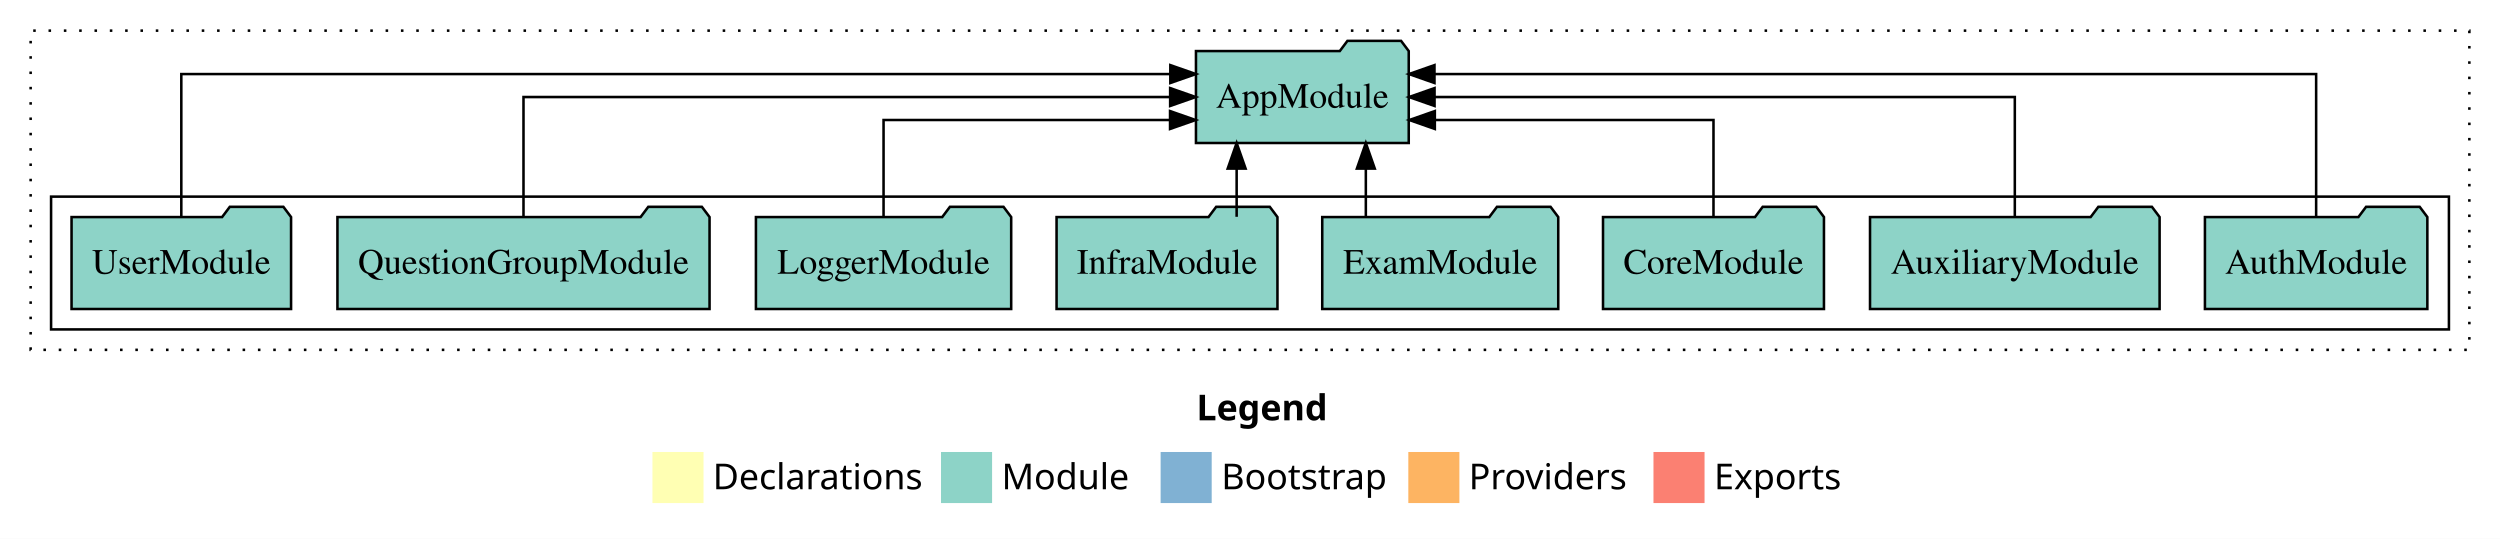
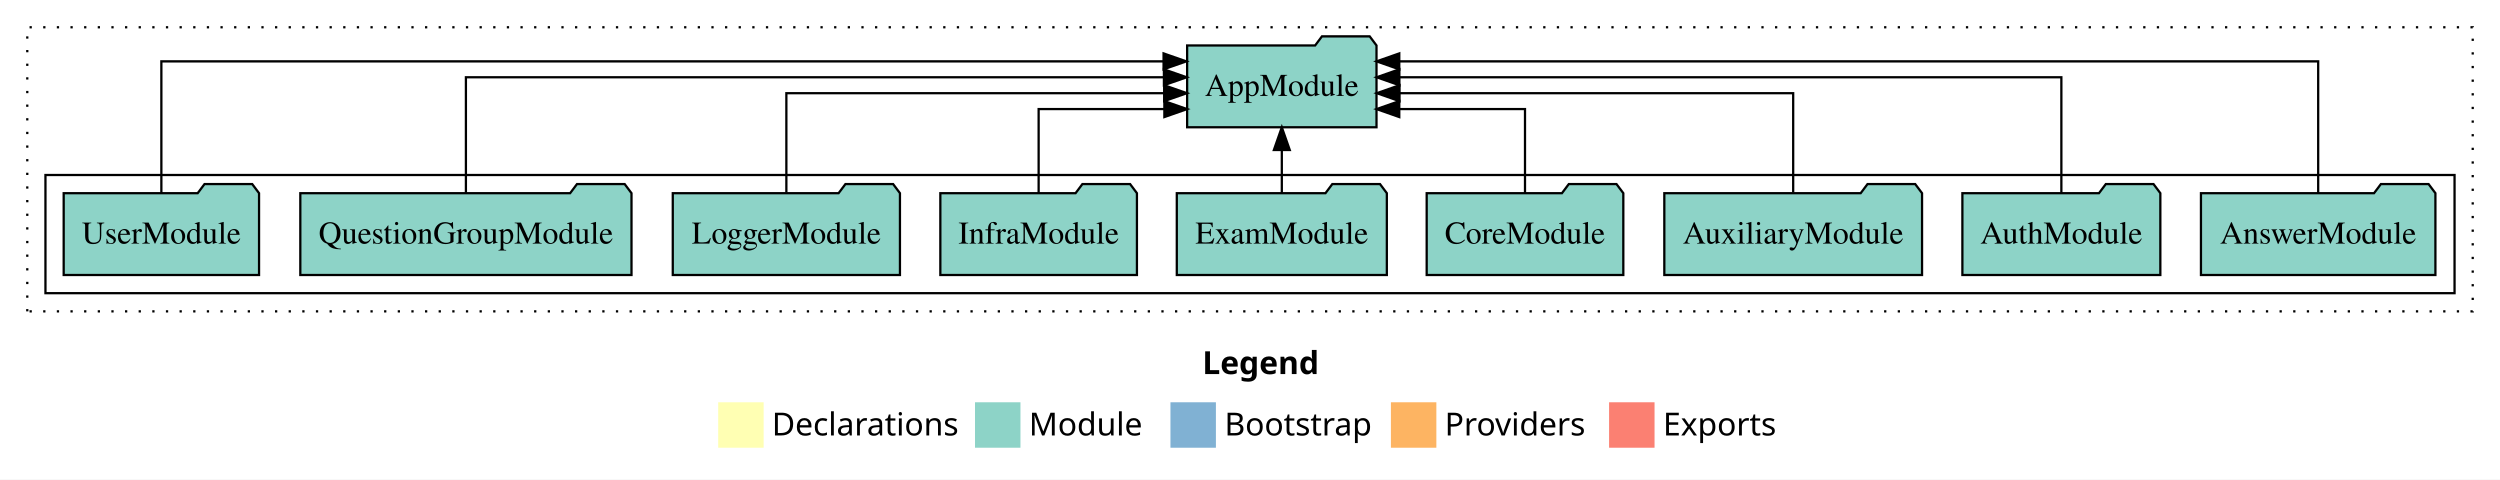
- <svg xmlns="http://www.w3.org/2000/svg" width="979pt" height="211pt" viewBox="0.00 0.00 979.00 211.00">
+ <svg xmlns="http://www.w3.org/2000/svg" width="1100pt" height="211pt" viewBox="0.00 0.00 1100.00 211.00">
  <g id="graph0" class="graph" transform="scale(1 1) rotate(0) translate(4 207)">
-     <polygon fill="white" stroke="transparent" points="-4,4 -4,-207 975,-207 975,4 -4,4" />
-     <text text-anchor="start" x="464.51" y="-42.4" font-family="sans-serif" font-weight="bold" font-size="14.00">Legend</text>
-     <polygon fill="#ffffb3" stroke="transparent" points="251.5,-10 251.5,-30 271.5,-30 271.5,-10 251.5,-10" />
-     <text text-anchor="start" x="275.13" y="-15.4" font-family="sans-serif" font-size="14.00">  Declarations</text>
-     <polygon fill="#8dd3c7" stroke="transparent" points="364.5,-10 364.5,-30 384.5,-30 384.5,-10 364.5,-10" />
-     <text text-anchor="start" x="388.23" y="-15.4" font-family="sans-serif" font-size="14.00">  Module</text>
-     <polygon fill="#80b1d3" stroke="transparent" points="450.5,-10 450.5,-30 470.5,-30 470.5,-10 450.5,-10" />
-     <text text-anchor="start" x="474.28" y="-15.4" font-family="sans-serif" font-size="14.00">  Bootstrap</text>
-     <polygon fill="#fdb462" stroke="transparent" points="547.5,-10 547.5,-30 567.5,-30 567.5,-10 547.5,-10" />
-     <text text-anchor="start" x="571.17" y="-15.4" font-family="sans-serif" font-size="14.00">  Providers</text>
-     <polygon fill="#fb8072" stroke="transparent" points="643.5,-10 643.5,-30 663.5,-30 663.5,-10 643.5,-10" />
-     <text text-anchor="start" x="667.23" y="-15.4" font-family="sans-serif" font-size="14.00">  Exports</text>
+     <polygon fill="white" stroke="transparent" points="-4,4 -4,-207 1096,-207 1096,4 -4,4" />
+     <text text-anchor="start" x="525.01" y="-42.4" font-family="sans-serif" font-weight="bold" font-size="14.00">Legend</text>
+     <polygon fill="#ffffb3" stroke="transparent" points="312,-10 312,-30 332,-30 332,-10 312,-10" />
+     <text text-anchor="start" x="335.63" y="-15.4" font-family="sans-serif" font-size="14.00">  Declarations</text>
+     <polygon fill="#8dd3c7" stroke="transparent" points="425,-10 425,-30 445,-30 445,-10 425,-10" />
+     <text text-anchor="start" x="448.73" y="-15.4" font-family="sans-serif" font-size="14.00">  Module</text>
+     <polygon fill="#80b1d3" stroke="transparent" points="511,-10 511,-30 531,-30 531,-10 511,-10" />
+     <text text-anchor="start" x="534.78" y="-15.4" font-family="sans-serif" font-size="14.00">  Bootstrap</text>
+     <polygon fill="#fdb462" stroke="transparent" points="608,-10 608,-30 628,-30 628,-10 608,-10" />
+     <text text-anchor="start" x="631.67" y="-15.4" font-family="sans-serif" font-size="14.00">  Providers</text>
+     <polygon fill="#fb8072" stroke="transparent" points="704,-10 704,-30 724,-30 724,-10 704,-10" />
+     <text text-anchor="start" x="727.73" y="-15.4" font-family="sans-serif" font-size="14.00">  Exports</text>
    <g id="clust1" class="cluster">
-       <polygon fill="none" stroke="black" stroke-dasharray="1,5" points="8,-70 8,-195 963,-195 963,-70 8,-70" />
+       <polygon fill="none" stroke="black" stroke-dasharray="1,5" points="8,-70 8,-195 1084,-195 1084,-70 8,-70" />
    </g>
    <g id="clust3" class="cluster">
-       <polygon fill="none" stroke="black" points="16,-78 16,-130 955,-130 955,-78 16,-78" />
+       <polygon fill="none" stroke="black" points="16,-78 16,-130 1076,-130 1076,-78 16,-78" />
    </g>
    <g id="node1" class="node">
+       <polygon fill="#8dd3c7" stroke="black" points="1067.58,-122 1064.58,-126 1043.58,-126 1040.58,-122 964.42,-122 964.42,-86 1067.58,-86 1067.58,-122" />
+       <text text-anchor="middle" x="1016" y="-99.8" font-family="Times,serif" font-size="14.00">AnswerModule</text>
+     </g>
+     <g id="node10" class="node">
+       <polygon fill="#8dd3c7" stroke="black" points="601.66,-187 598.66,-191 577.66,-191 574.66,-187 518.34,-187 518.34,-151 601.66,-151 601.66,-187" />
+       <text text-anchor="middle" x="560" y="-164.8" font-family="Times,serif" font-size="14.00">AppModule</text>
+     </g>
+     <g id="edge1" class="edge">
+       <path fill="none" stroke="black" d="M1016,-122.01C1016,-144.49 1016,-180 1016,-180 1016,-180 611.68,-180 611.68,-180" />
+       <polygon fill="black" stroke="black" points="611.68,-176.5 601.68,-180 611.68,-183.5 611.68,-176.5" />
+     </g>
+     <g id="node2" class="node">
      <polygon fill="#8dd3c7" stroke="black" points="946.55,-122 943.55,-126 922.55,-126 919.55,-122 859.45,-122 859.45,-86 946.55,-86 946.55,-122" />
      <text text-anchor="middle" x="903" y="-99.8" font-family="Times,serif" font-size="14.00">AuthModule</text>
    </g>
-     <g id="node9" class="node">
-       <polygon fill="#8dd3c7" stroke="black" points="547.66,-187 544.66,-191 523.66,-191 520.66,-187 464.34,-187 464.34,-151 547.66,-151 547.66,-187" />
-       <text text-anchor="middle" x="506" y="-164.8" font-family="Times,serif" font-size="14.00">AppModule</text>
+     <g id="edge2" class="edge">
+       <path fill="none" stroke="black" d="M903,-122.13C903,-142.57 903,-173 903,-173 903,-173 611.72,-173 611.72,-173" />
+       <polygon fill="black" stroke="black" points="611.72,-169.5 601.72,-173 611.72,-176.5 611.72,-169.5" />
    </g>
-     <g id="edge1" class="edge">
-       <path fill="none" stroke="black" d="M903,-122.29C903,-144.21 903,-178 903,-178 903,-178 557.74,-178 557.74,-178" />
-       <polygon fill="black" stroke="black" points="557.74,-174.5 547.74,-178 557.74,-181.5 557.74,-174.5" />
-     </g>
-     <g id="node2" class="node">
+     <g id="node3" class="node">
      <polygon fill="#8dd3c7" stroke="black" points="841.7,-122 838.7,-126 817.7,-126 814.7,-122 728.3,-122 728.3,-86 841.7,-86 841.7,-122" />
      <text text-anchor="middle" x="785" y="-99.8" font-family="Times,serif" font-size="14.00">AuxiliaryModule</text>
    </g>
-     <g id="edge2" class="edge">
-       <path fill="none" stroke="black" d="M785,-122.11C785,-141.34 785,-169 785,-169 785,-169 557.77,-169 557.77,-169" />
-       <polygon fill="black" stroke="black" points="557.77,-165.5 547.77,-169 557.77,-172.5 557.77,-165.5" />
+     <g id="edge3" class="edge">
+       <path fill="none" stroke="black" d="M785,-122.27C785,-140.56 785,-166 785,-166 785,-166 611.79,-166 611.79,-166" />
+       <polygon fill="black" stroke="black" points="611.79,-162.5 601.79,-166 611.79,-169.5 611.79,-162.5" />
    </g>
-     <g id="node3" class="node">
+     <g id="node4" class="node">
      <polygon fill="#8dd3c7" stroke="black" points="710.26,-122 707.26,-126 686.26,-126 683.26,-122 623.74,-122 623.74,-86 710.26,-86 710.26,-122" />
      <text text-anchor="middle" x="667" y="-99.8" font-family="Times,serif" font-size="14.00">CoreModule</text>
    </g>
-     <g id="edge3" class="edge">
-       <path fill="none" stroke="black" d="M667,-122.03C667,-138.4 667,-160 667,-160 667,-160 557.88,-160 557.88,-160" />
-       <polygon fill="black" stroke="black" points="557.88,-156.5 547.88,-160 557.88,-163.5 557.88,-156.5" />
+     <g id="edge4" class="edge">
+       <path fill="none" stroke="black" d="M667,-122.01C667,-138.05 667,-159 667,-159 667,-159 611.68,-159 611.68,-159" />
+       <polygon fill="black" stroke="black" points="611.68,-155.5 601.68,-159 611.68,-162.5 611.68,-155.5" />
    </g>
-     <g id="node4" class="node">
+     <g id="node5" class="node">
      <polygon fill="#8dd3c7" stroke="black" points="606.21,-122 603.21,-126 582.21,-126 579.21,-122 513.79,-122 513.79,-86 606.21,-86 606.21,-122" />
      <text text-anchor="middle" x="560" y="-99.8" font-family="Times,serif" font-size="14.00">ExamModule</text>
    </g>
-     <g id="edge4" class="edge">
-       <path fill="none" stroke="black" d="M530.86,-122.11C530.86,-122.11 530.86,-140.99 530.86,-140.99" />
-       <polygon fill="black" stroke="black" points="527.36,-140.99 530.86,-150.99 534.36,-140.99 527.36,-140.99" />
+     <g id="edge5" class="edge">
+       <path fill="none" stroke="black" d="M560,-122.11C560,-122.11 560,-140.99 560,-140.99" />
+       <polygon fill="black" stroke="black" points="556.5,-140.99 560,-150.99 563.5,-140.99 556.5,-140.99" />
    </g>
-     <g id="node5" class="node">
+     <g id="node6" class="node">
      <polygon fill="#8dd3c7" stroke="black" points="496.25,-122 493.25,-126 472.25,-126 469.25,-122 409.75,-122 409.75,-86 496.25,-86 496.25,-122" />
      <text text-anchor="middle" x="453" y="-99.8" font-family="Times,serif" font-size="14.00">InfraModule</text>
    </g>
-     <g id="edge5" class="edge">
-       <path fill="none" stroke="black" d="M480.27,-122.11C480.27,-122.11 480.27,-140.99 480.27,-140.99" />
-       <polygon fill="black" stroke="black" points="476.77,-140.99 480.27,-150.99 483.77,-140.99 476.77,-140.99" />
+     <g id="edge6" class="edge">
+       <path fill="none" stroke="black" d="M453,-122.01C453,-138.05 453,-159 453,-159 453,-159 508.32,-159 508.32,-159" />
+       <polygon fill="black" stroke="black" points="508.32,-162.5 518.32,-159 508.32,-155.5 508.32,-162.5" />
    </g>
-     <g id="node6" class="node">
+     <g id="node7" class="node">
      <polygon fill="#8dd3c7" stroke="black" points="391.98,-122 388.98,-126 367.98,-126 364.98,-122 292.02,-122 292.02,-86 391.98,-86 391.98,-122" />
      <text text-anchor="middle" x="342" y="-99.8" font-family="Times,serif" font-size="14.00">LoggerModule</text>
    </g>
-     <g id="edge6" class="edge">
-       <path fill="none" stroke="black" d="M342,-122.03C342,-138.4 342,-160 342,-160 342,-160 454.19,-160 454.19,-160" />
-       <polygon fill="black" stroke="black" points="454.19,-163.5 464.19,-160 454.19,-156.5 454.19,-163.5" />
+     <g id="edge7" class="edge">
+       <path fill="none" stroke="black" d="M342,-122.27C342,-140.56 342,-166 342,-166 342,-166 508.23,-166 508.23,-166" />
+       <polygon fill="black" stroke="black" points="508.23,-169.5 518.23,-166 508.23,-162.5 508.23,-169.5" />
    </g>
-     <g id="node7" class="node">
+     <g id="node8" class="node">
      <polygon fill="#8dd3c7" stroke="black" points="273.86,-122 270.86,-126 249.86,-126 246.86,-122 128.14,-122 128.14,-86 273.86,-86 273.86,-122" />
      <text text-anchor="middle" x="201" y="-99.8" font-family="Times,serif" font-size="14.00">QuestionGroupModule</text>
    </g>
-     <g id="edge7" class="edge">
-       <path fill="none" stroke="black" d="M201,-122.11C201,-141.34 201,-169 201,-169 201,-169 454.23,-169 454.23,-169" />
-       <polygon fill="black" stroke="black" points="454.23,-172.5 464.23,-169 454.23,-165.5 454.23,-172.5" />
+     <g id="edge8" class="edge">
+       <path fill="none" stroke="black" d="M201,-122.13C201,-142.57 201,-173 201,-173 201,-173 508.12,-173 508.12,-173" />
+       <polygon fill="black" stroke="black" points="508.12,-176.5 518.12,-173 508.12,-169.5 508.12,-176.5" />
    </g>
-     <g id="node8" class="node">
+     <g id="node9" class="node">
      <polygon fill="#8dd3c7" stroke="black" points="109.98,-122 106.98,-126 85.98,-126 82.98,-122 24.02,-122 24.02,-86 109.98,-86 109.98,-122" />
      <text text-anchor="middle" x="67" y="-99.8" font-family="Times,serif" font-size="14.00">UserModule</text>
    </g>
-     <g id="edge8" class="edge">
-       <path fill="none" stroke="black" d="M67,-122.29C67,-144.21 67,-178 67,-178 67,-178 454.3,-178 454.3,-178" />
-       <polygon fill="black" stroke="black" points="454.3,-181.5 464.3,-178 454.3,-174.5 454.3,-181.5" />
+     <g id="edge9" class="edge">
+       <path fill="none" stroke="black" d="M67,-122.01C67,-144.49 67,-180 67,-180 67,-180 507.97,-180 507.97,-180" />
+       <polygon fill="black" stroke="black" points="507.97,-183.5 517.97,-180 507.97,-176.5 507.97,-183.5" />
    </g>
  </g>
</svg>
